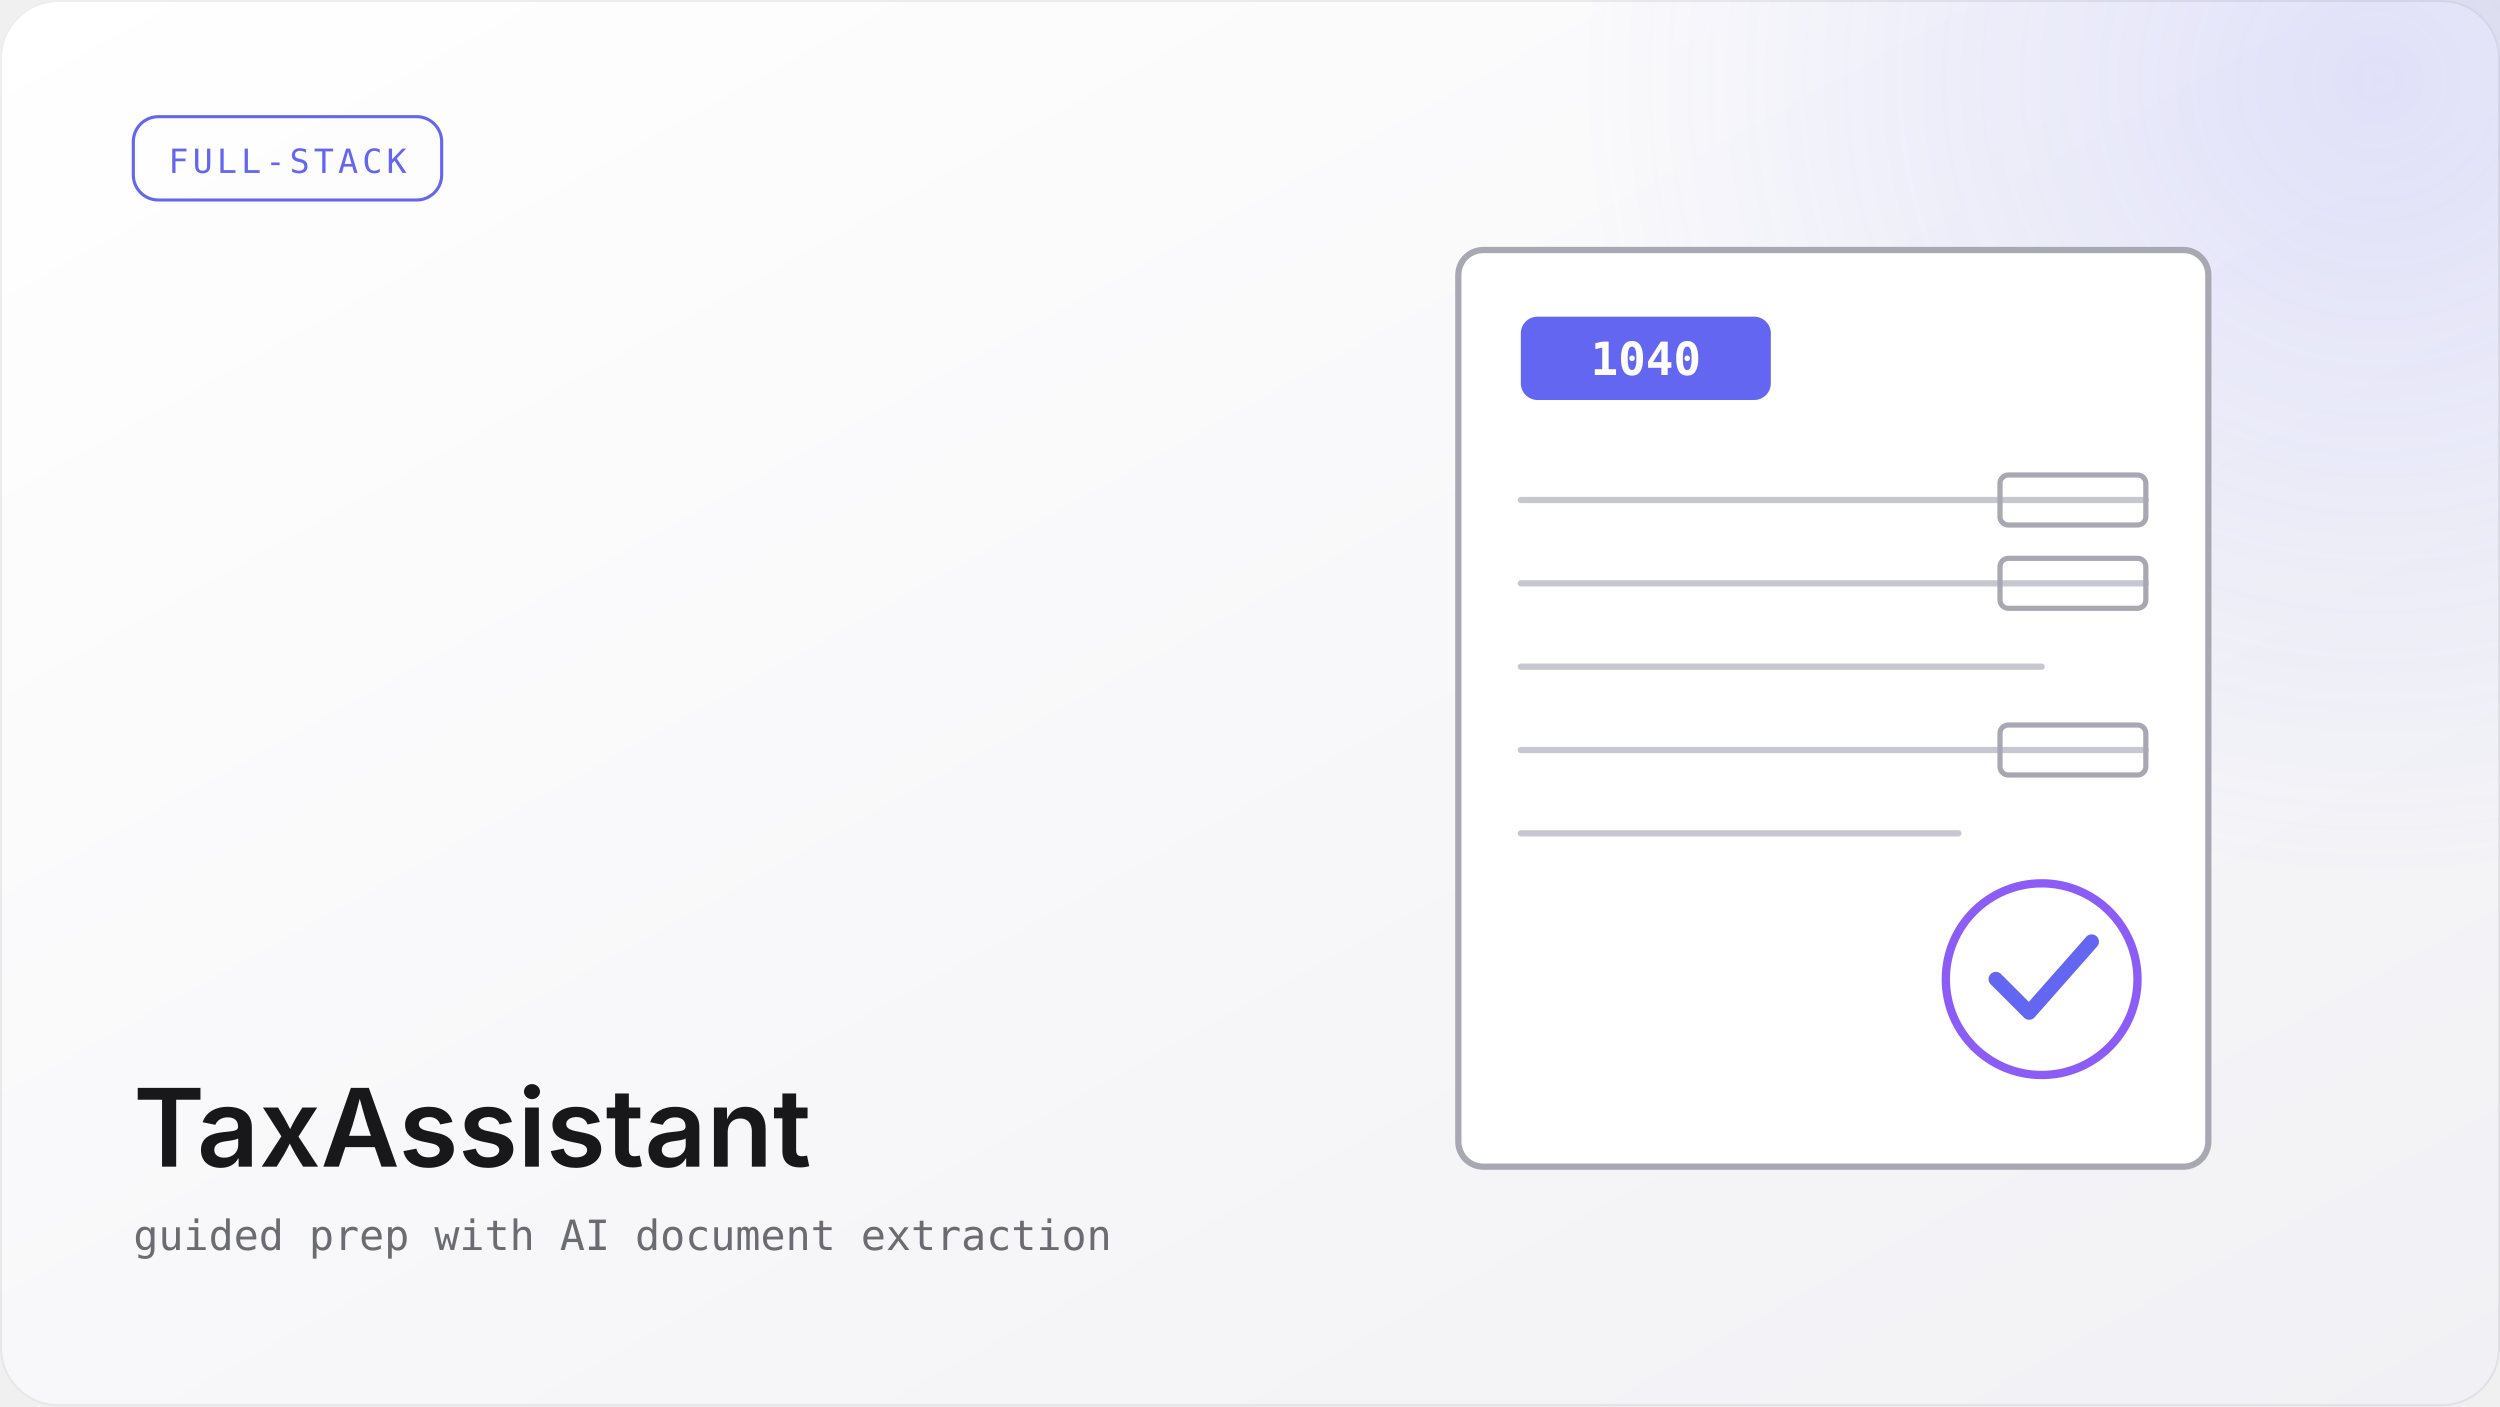
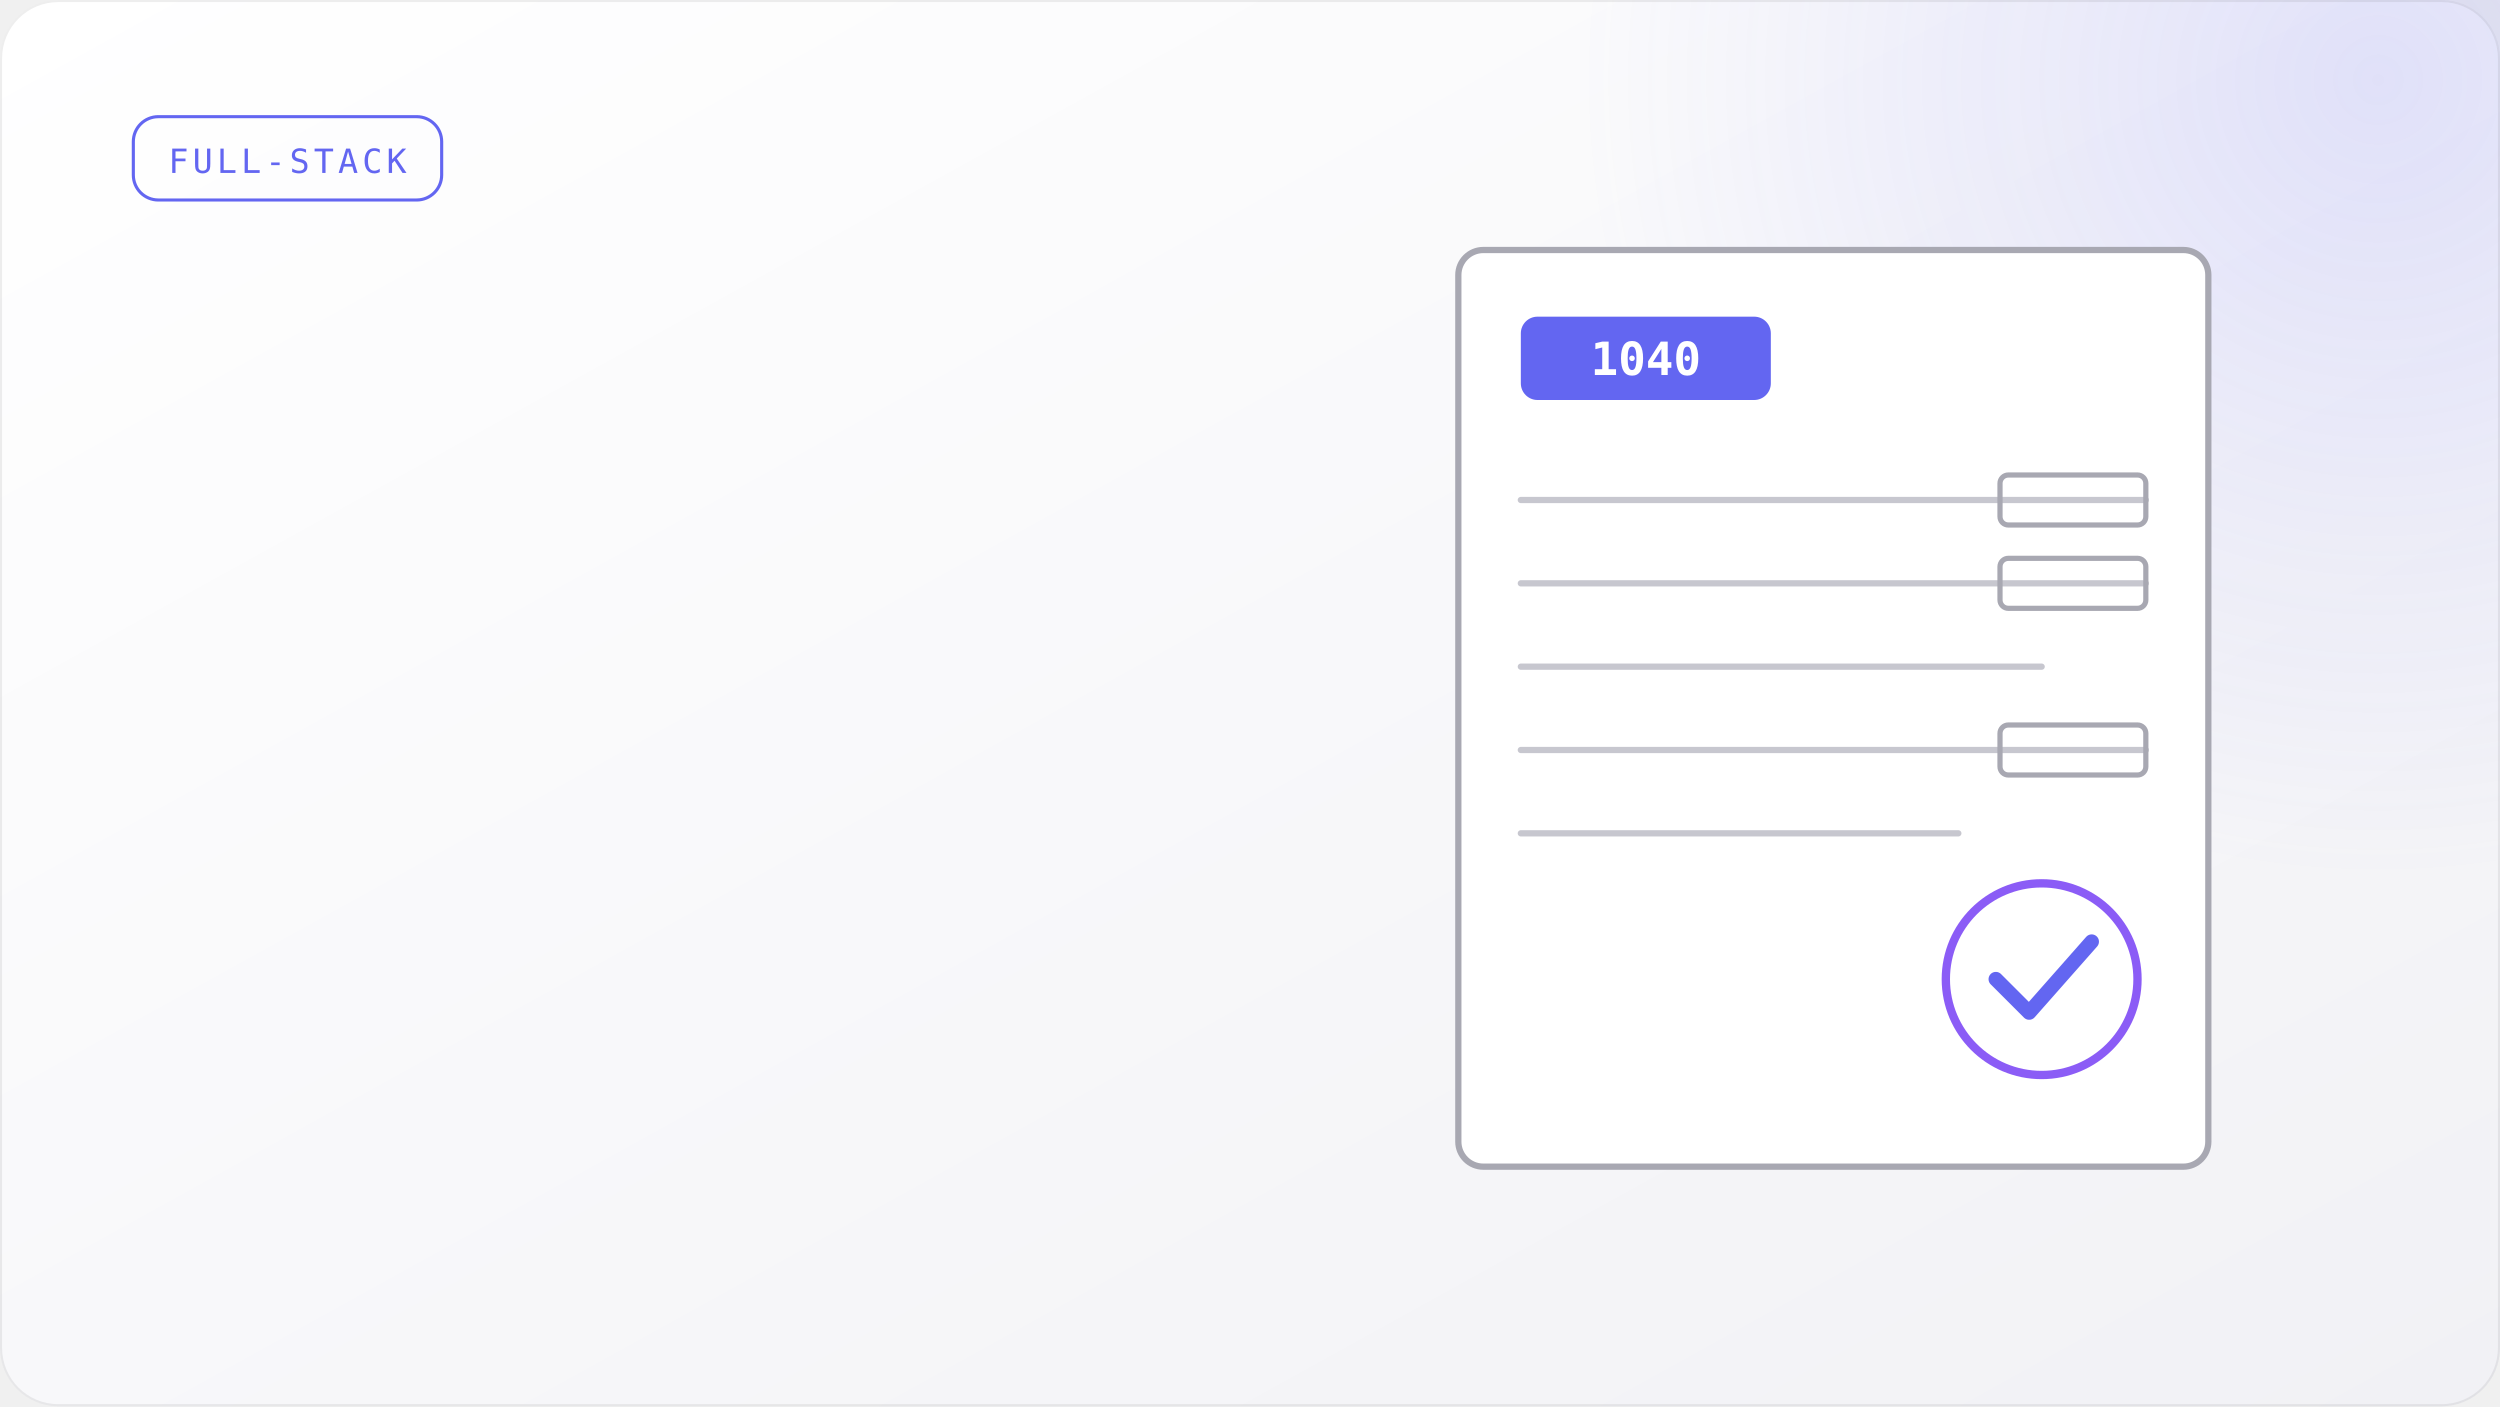
<svg xmlns="http://www.w3.org/2000/svg" viewBox="0 0 1200 675" width="1200" height="675" role="img" aria-label="TaxAssistant cover">
  <defs>
    <linearGradient id="bg" x1="0" y1="0" x2="1" y2="1">
      <stop offset="0" stop-color="#ffffff" />
      <stop offset="1" stop-color="#f1f1f5" />
    </linearGradient>
    <linearGradient id="accent" x1="0" y1="0" x2="1" y2="1">
      <stop offset="0" stop-color="#6366F1" />
      <stop offset="1" stop-color="#8B5CF6" />
    </linearGradient>
    <radialGradient id="glow" cx="0.5" cy="0.5" r="0.5">
      <stop offset="0" stop-color="rgba(99,102,241,0.16)" />
      <stop offset="1" stop-color="rgba(99,102,241,0)" />
    </radialGradient>
  </defs>
  <rect x="0" y="0" width="1200" height="675" rx="28" fill="url(#bg)" />
  <circle cx="1140" cy="40" r="380" fill="url(#glow)" />
  <rect x="0.5" y="0.5" width="1199" height="674" rx="27.5" fill="none" stroke="rgba(0,0,0,0.07)" stroke-width="1" />
  <g fill="#ffffff" stroke="#a8a8b2" stroke-width="3">
    <rect x="700" y="120" width="360" height="440" rx="12" />
  </g>
  <rect x="730" y="152" width="120" height="40" rx="8" fill="#6366F1" />
  <text x="790" y="180" text-anchor="middle" font-family="'JetBrains Mono',monospace" font-size="22" font-weight="600" fill="#ffffff">1040</text>
  <g stroke="#c7c7cf" stroke-width="3" stroke-linecap="round">
    <line x1="730" y1="240" x2="1030" y2="240" />
    <line x1="730" y1="280" x2="1030" y2="280" />
    <line x1="730" y1="320" x2="980" y2="320" />
    <line x1="730" y1="360" x2="1030" y2="360" />
    <line x1="730" y1="400" x2="940" y2="400" />
  </g>
  <g fill="none" stroke="#a8a8b2" stroke-width="2.5">
    <rect x="960" y="228" width="70" height="24" rx="4" />
    <rect x="960" y="268" width="70" height="24" rx="4" />
    <rect x="960" y="348" width="70" height="24" rx="4" />
  </g>
  <circle cx="980" cy="470" r="46" fill="#ffffff" stroke="#8B5CF6" stroke-width="4" />
  <path d="M958 470 l16 16 l30 -34" fill="none" stroke="#6366F1" stroke-width="7" stroke-linecap="round" stroke-linejoin="round" />
  <g transform="translate(64,56)">
    <rect x="0" y="0" width="148" height="40" rx="12" fill="none" stroke="#6366F1" stroke-width="1.5" />
    <text x="74" y="27" text-anchor="middle" font-family="'JetBrains Mono',monospace" font-size="16" letter-spacing="2" fill="#6366F1">FULL-STACK</text>
  </g>
-   <text x="64" y="560" font-family="'Space Grotesk','Inter',sans-serif" font-size="52" font-weight="600" fill="#18181b">TaxAssistant</text>
-   <text x="64" y="600" font-family="'JetBrains Mono',monospace" font-size="20" fill="#6b6b72">guided prep with AI document extraction</text>
</svg>
